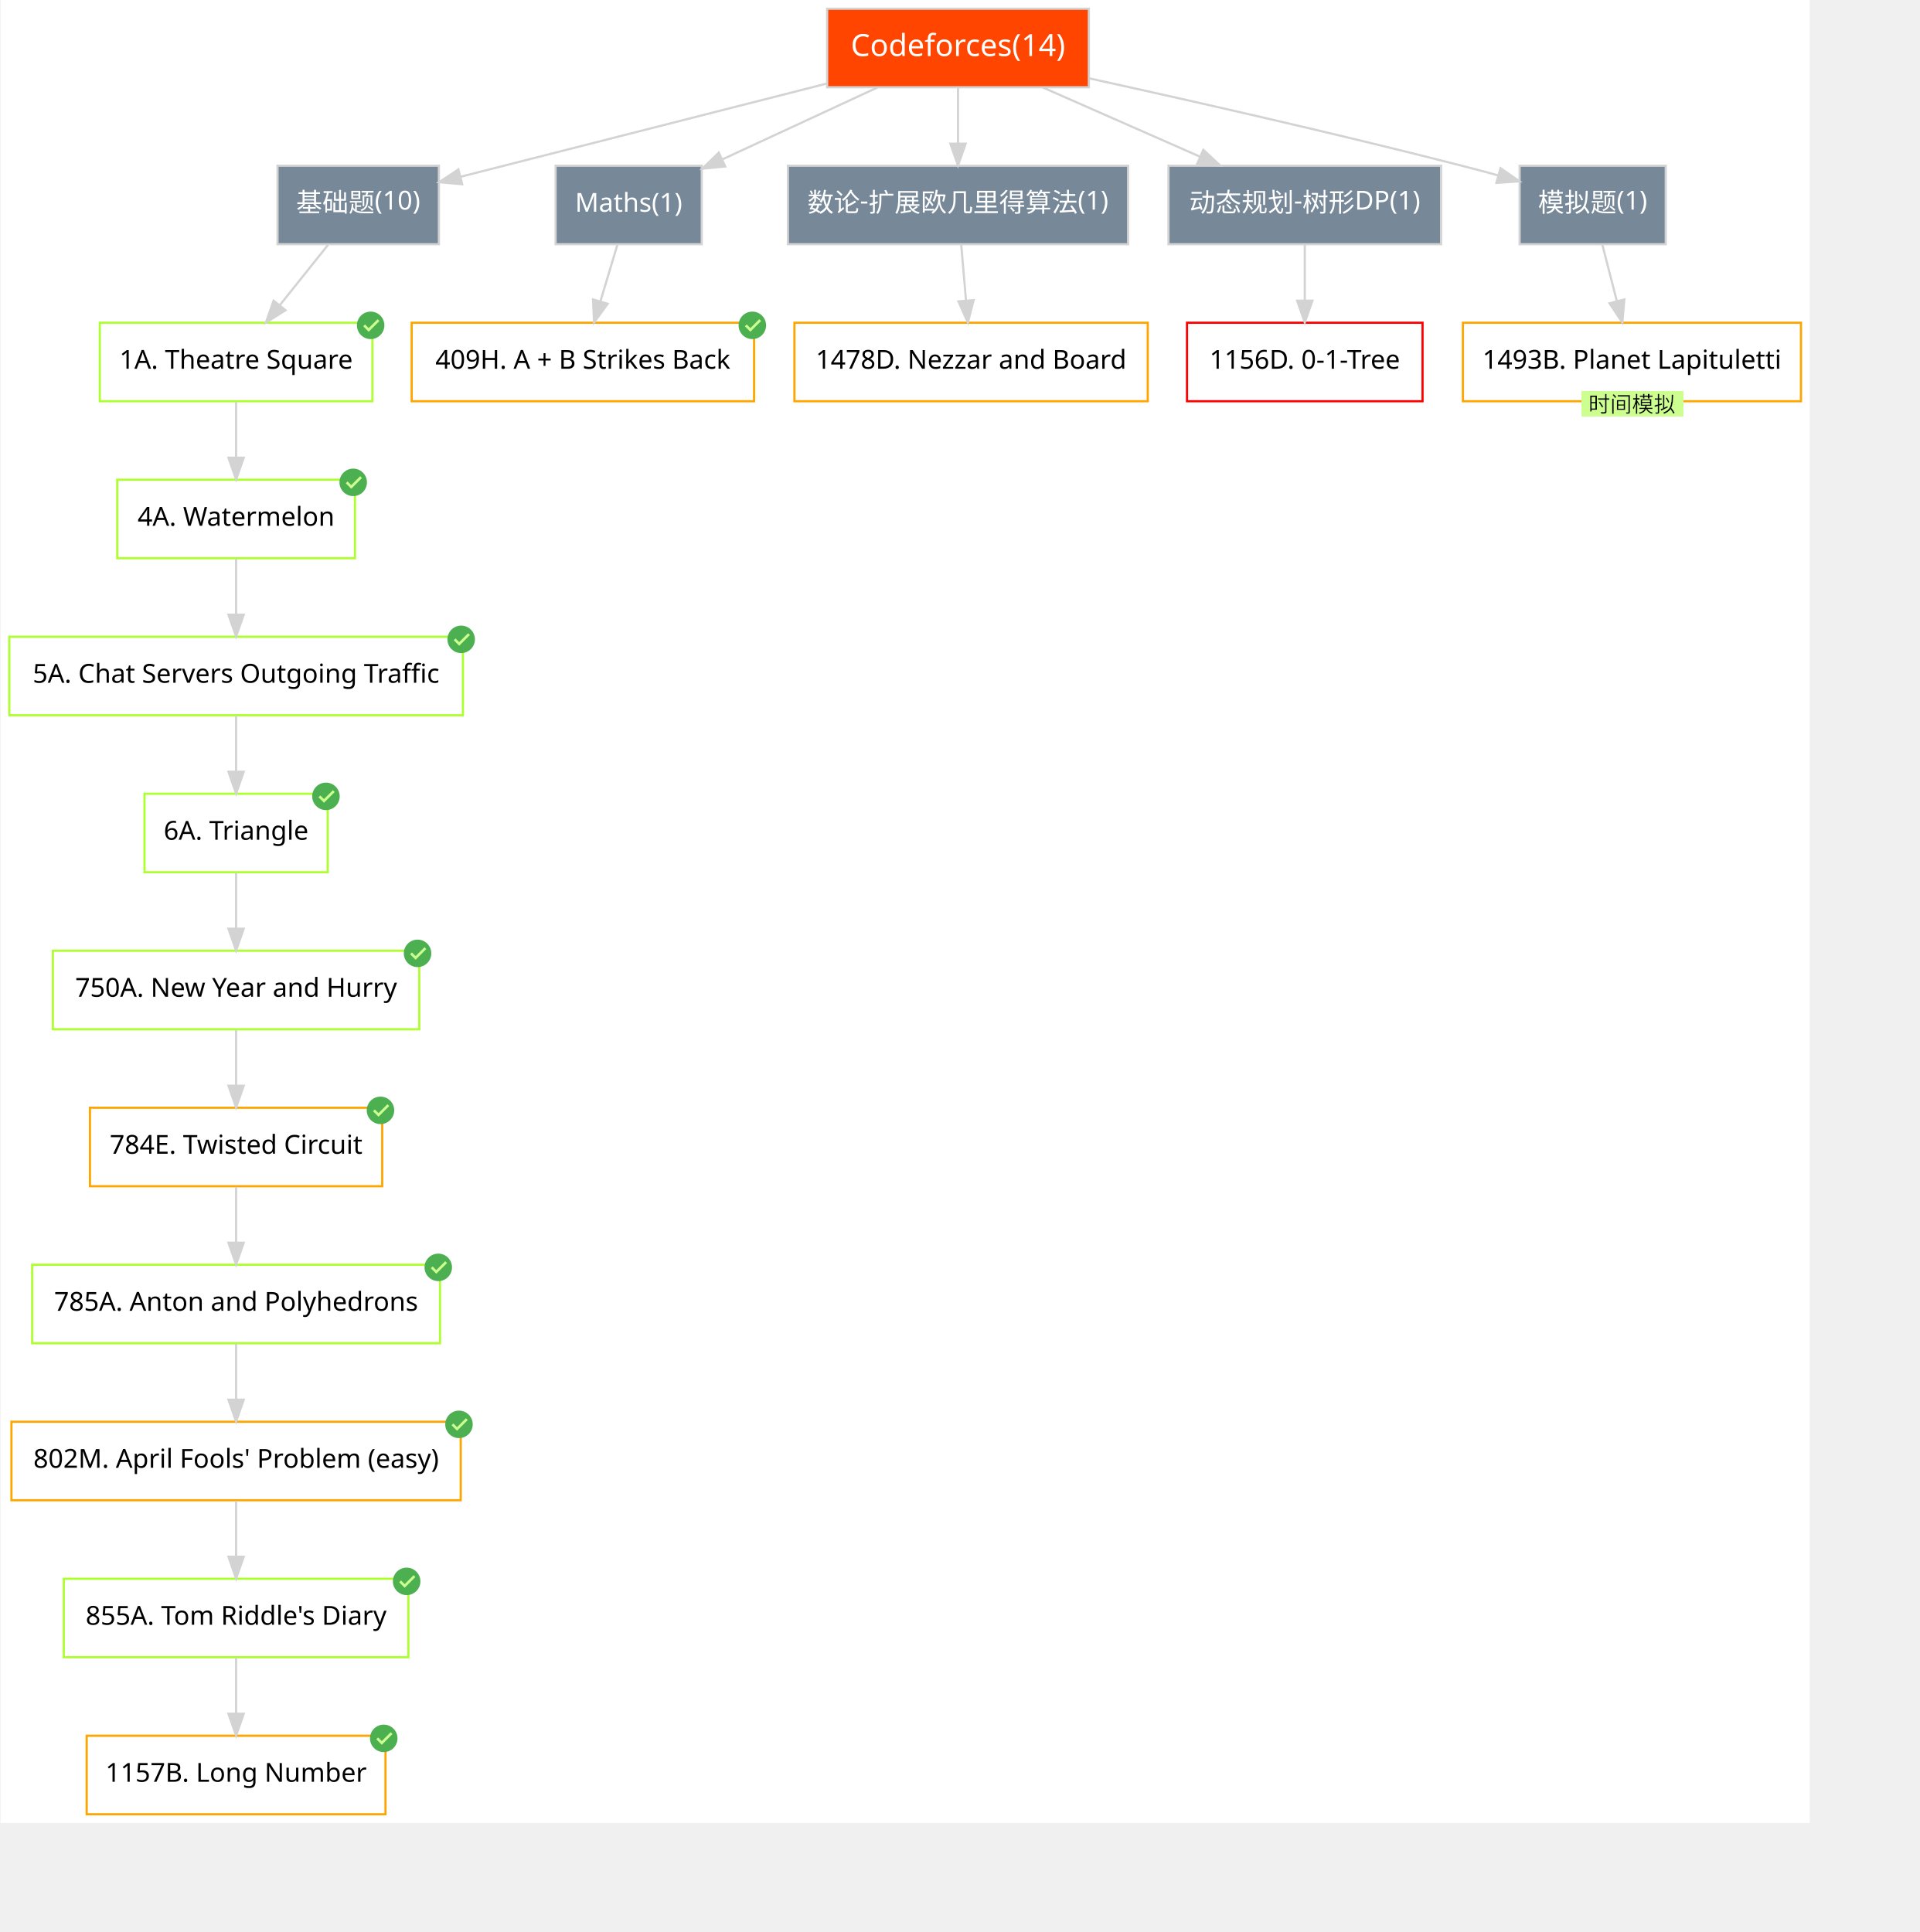
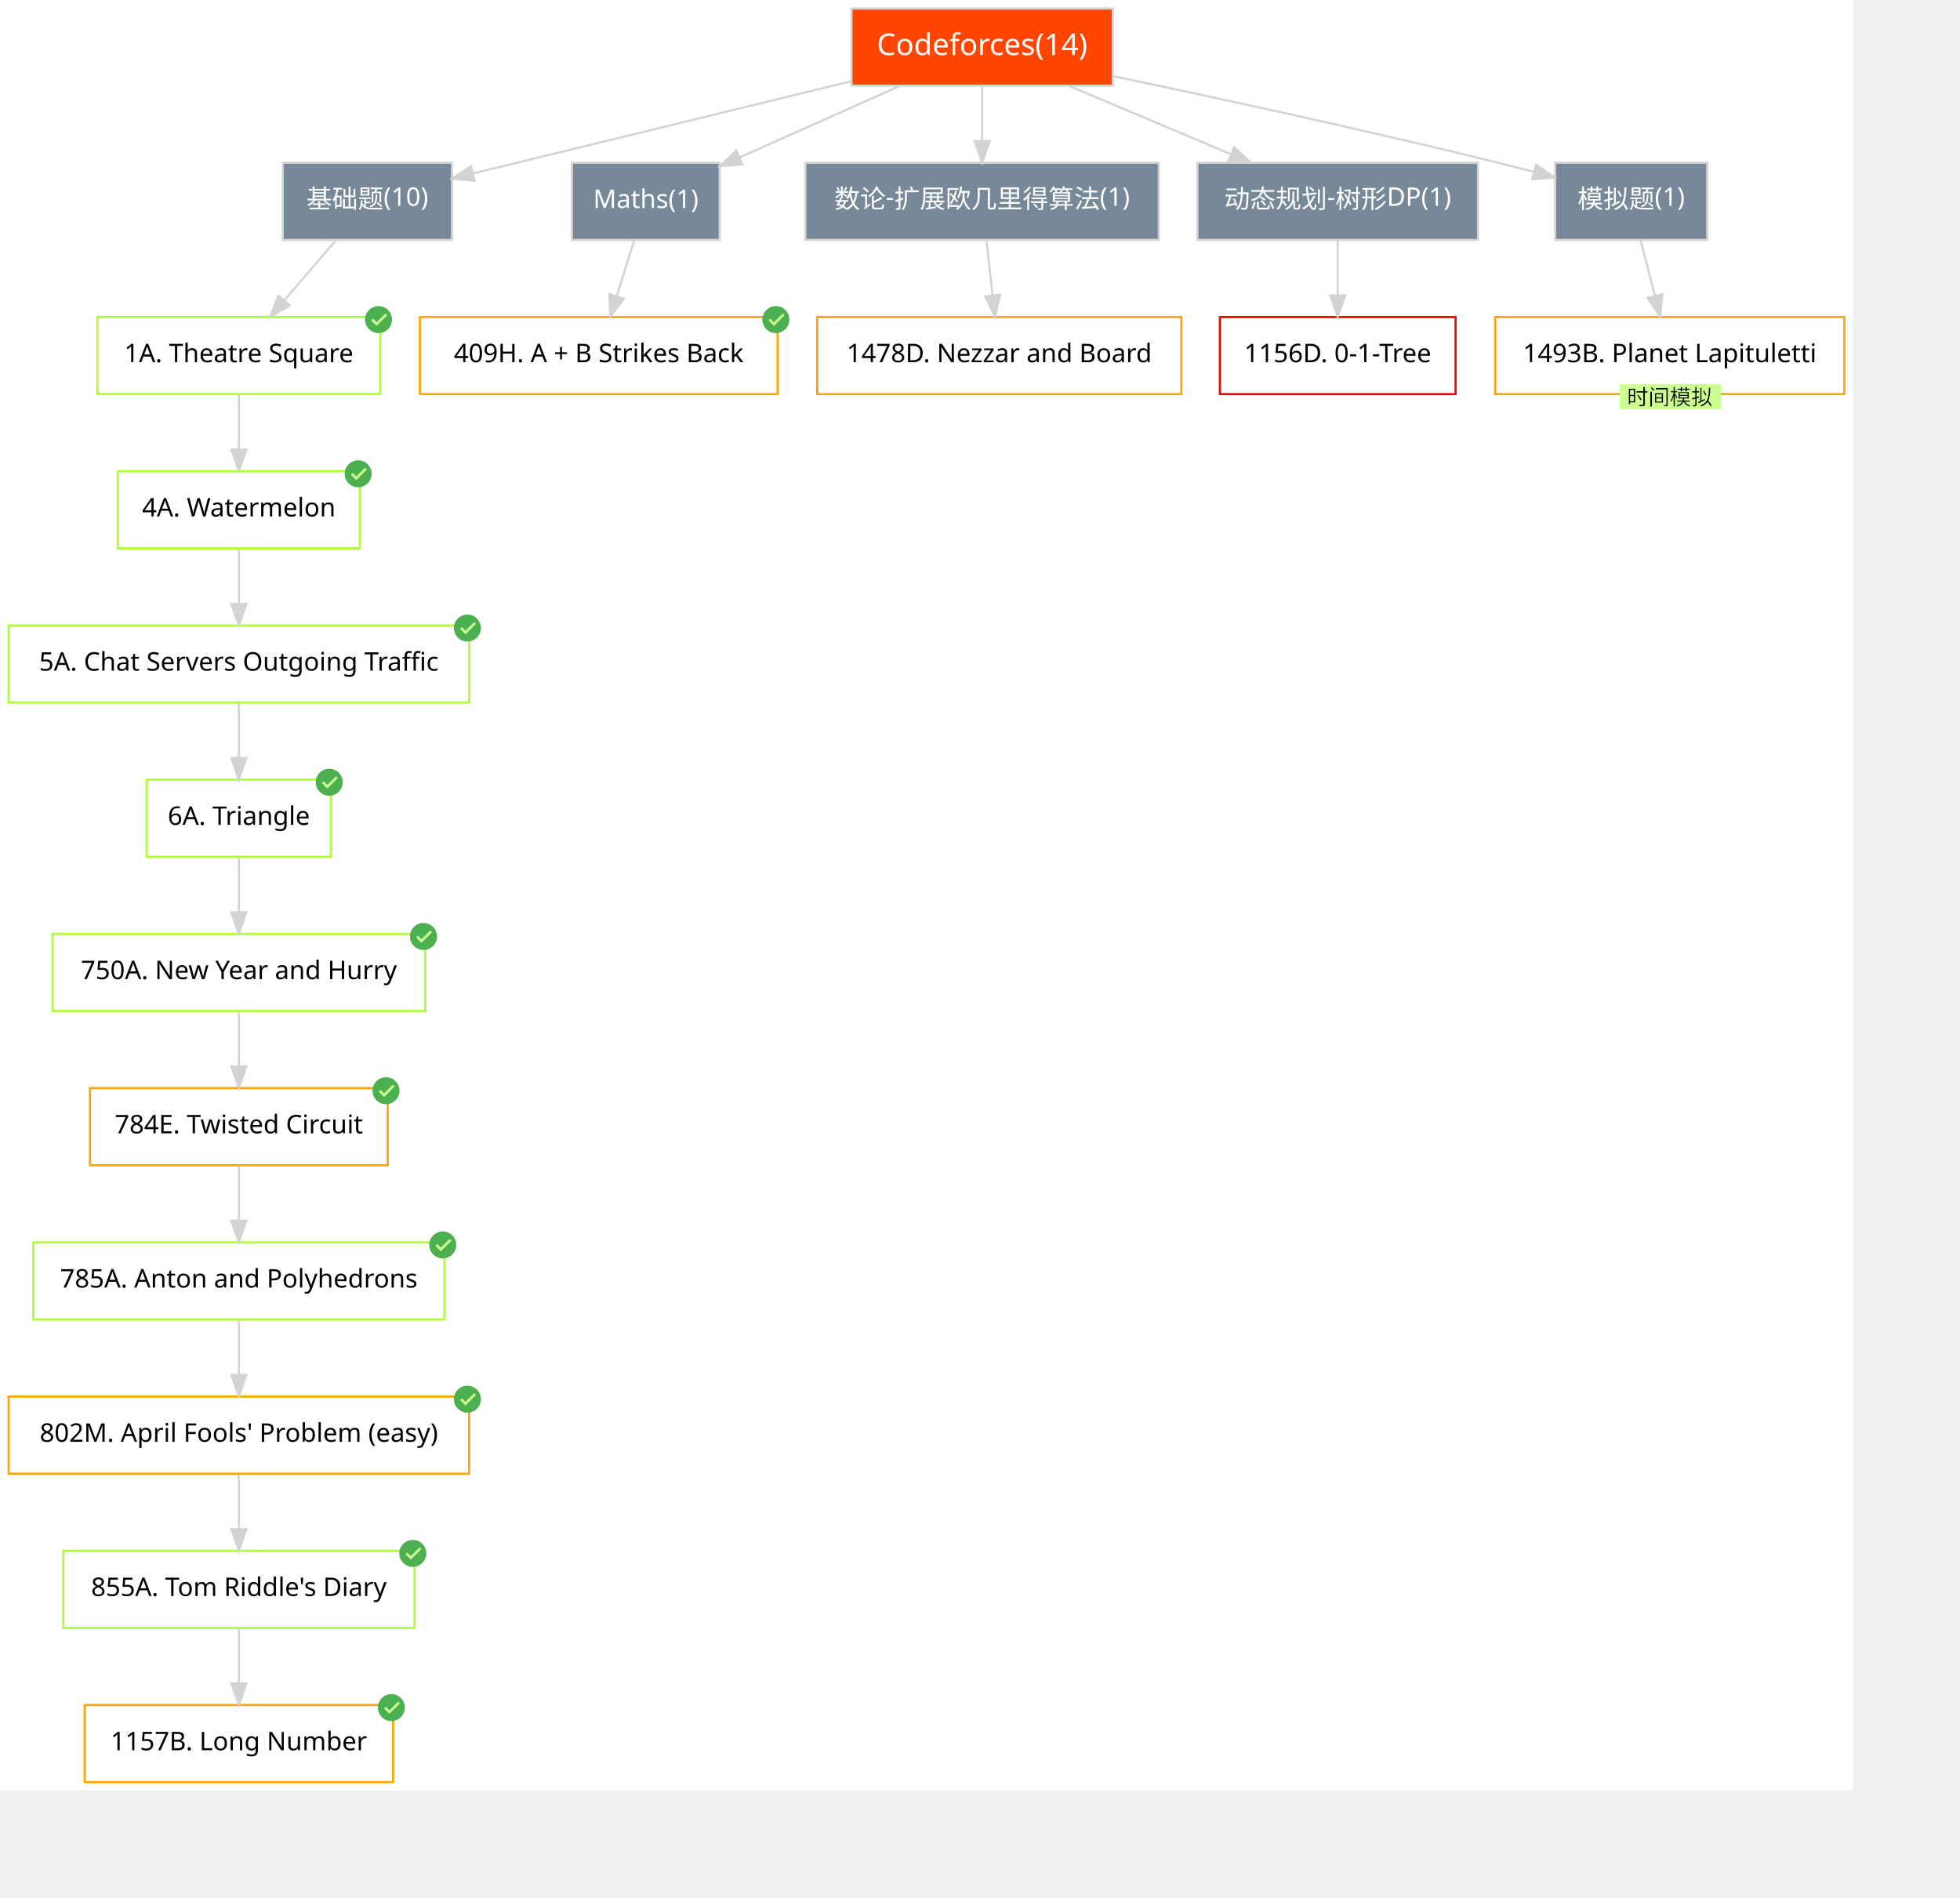
- <svg xmlns="http://www.w3.org/2000/svg" xmlns:xlink="http://www.w3.org/1999/xlink" height="886pt" viewBox="0.00 0.00 879.5 886.0" width="880pt">
+ <svg xmlns="http://www.w3.org/2000/svg" xmlns:xlink="http://www.w3.org/1999/xlink" height="886pt" viewBox="0.00 0.00 915.0 886.0" width="915pt">
  <g class="graph" id="graph0" transform="scale(1 1) rotate(0) translate(4 832)">
-     <polygon fill="white" points="-4,4 -4,-832 825.5,-832 825.5,4 -4,4" stroke="transparent" />
+     <polygon fill="white" points="-4,4 -4,-832 861,-832 861,4 -4,4" stroke="transparent" />
    <g class="node" id="node1">
      <g id="a_node1">
        <a target="_parent" xlink:href="https://codeforces.com/problemset" xlink:title="Codeforces(14)">
-           <polygon fill="orangered" points="495,-828 375,-828 375,-792 495,-792 495,-828" stroke="lightgrey" />
-           <text fill="white" font-family="Microsoft YaHei" font-size="14.00" text-anchor="middle" x="435" y="-806.3">
+           <polygon fill="orangered" points="515.5,-828 393.5,-828 393.5,-792 515.5,-792 515.5,-828" stroke="lightgrey" />
+           <text fill="white" font-family="Microsoft YaHei" font-size="14.00" text-anchor="middle" x="454.5" y="-806.3">
      Codeforces(14)
     </text>
        </a>
      </g>
    </g>
    <g class="node" id="node2">
-       <polygon fill="lightslategray" points="197,-756 123,-756 123,-720 197,-720 197,-756" stroke="lightgrey" />
-       <text fill="white" font-family="Microsoft YaHei" font-size="12.00" text-anchor="middle" x="160" y="-734.9">
+       <polygon fill="lightslategray" points="207,-756 128,-756 128,-720 207,-720 207,-756" stroke="lightgrey" />
+       <text fill="white" font-family="Microsoft YaHei" font-size="12.00" text-anchor="middle" x="167.5" y="-734.9">
    基础题(10)
   </text>
    </g>
    <g class="edge" id="edge1">
-       <path d="M374.99,-793.72C324.49,-780.87 253.28,-762.74 206.88,-750.93" fill="none" stroke="lightgrey" />
-       <polygon fill="lightgrey" points="207.64,-747.52 197.09,-748.44 205.92,-754.3 207.64,-747.52" stroke="lightgrey" />
+       <path d="M393.28,-794.07C340.72,-781.25 265.91,-763 217.04,-751.08" fill="none" stroke="lightgrey" />
+       <polygon fill="lightgrey" points="217.57,-747.61 207.02,-748.64 215.91,-754.41 217.57,-747.61" stroke="lightgrey" />
    </g>
    <g class="node" id="node13">
-       <polygon fill="lightslategray" points="317.5,-756 250.5,-756 250.5,-720 317.5,-720 317.5,-756" stroke="lightgrey" />
-       <text fill="white" font-family="Microsoft YaHei" font-size="12.00" text-anchor="middle" x="284" y="-734.9">
+       <polygon fill="lightslategray" points="332,-756 263,-756 263,-720 332,-720 332,-756" stroke="lightgrey" />
+       <text fill="white" font-family="Microsoft YaHei" font-size="12.00" text-anchor="middle" x="297.5" y="-734.9">
    Maths(1)
   </text>
    </g>
    <g class="edge" id="edge12">
-       <path d="M398.06,-791.88C376.59,-781.92 349.44,-769.34 327.01,-758.94" fill="none" stroke="lightgrey" />
-       <polygon fill="lightgrey" points="328.27,-755.66 317.72,-754.63 325.32,-762.01 328.27,-755.66" stroke="lightgrey" />
+       <path d="M416.09,-791.88C393.51,-781.81 364.88,-769.04 341.41,-758.58" fill="none" stroke="lightgrey" />
+       <polygon fill="lightgrey" points="342.59,-755.27 332.03,-754.4 339.74,-761.67 342.59,-755.27" stroke="lightgrey" />
    </g>
    <g class="node" id="node15">
-       <polygon fill="lightslategray" points="513,-756 357,-756 357,-720 513,-720 513,-756" stroke="lightgrey" />
-       <text fill="white" font-family="Microsoft YaHei" font-size="12.00" text-anchor="middle" x="435" y="-734.9">
+       <polygon fill="lightslategray" points="537,-756 372,-756 372,-720 537,-720 537,-756" stroke="lightgrey" />
+       <text fill="white" font-family="Microsoft YaHei" font-size="12.00" text-anchor="middle" x="454.5" y="-734.9">
    数论-扩展欧几里得算法(1)
   </text>
    </g>
    <g class="edge" id="edge14">
-       <path d="M435,-791.7C435,-783.98 435,-774.71 435,-766.11" fill="none" stroke="lightgrey" />
-       <polygon fill="lightgrey" points="438.5,-766.1 435,-756.1 431.5,-766.1 438.5,-766.1" stroke="lightgrey" />
+       <path d="M454.5,-791.7C454.5,-783.98 454.5,-774.71 454.5,-766.11" fill="none" stroke="lightgrey" />
+       <polygon fill="lightgrey" points="458,-766.1 454.5,-756.1 451,-766.1 458,-766.1" stroke="lightgrey" />
    </g>
    <g class="node" id="node17">
-       <polygon fill="lightslategray" points="656.5,-756 531.5,-756 531.5,-720 656.5,-720 656.5,-756" stroke="lightgrey" />
-       <text fill="white" font-family="Microsoft YaHei" font-size="12.00" text-anchor="middle" x="594" y="-734.9">
+       <polygon fill="lightslategray" points="686,-756 555,-756 555,-720 686,-720 686,-756" stroke="lightgrey" />
+       <text fill="white" font-family="Microsoft YaHei" font-size="12.00" text-anchor="middle" x="620.5" y="-734.9">
    动态规划-树形DP(1)
   </text>
    </g>
    <g class="edge" id="edge16">
-       <path d="M473.9,-791.88C495.63,-782.31 522.9,-770.3 545.96,-760.15" fill="none" stroke="lightgrey" />
-       <polygon fill="lightgrey" points="547.49,-763.3 555.23,-756.07 544.67,-756.89 547.49,-763.3" stroke="lightgrey" />
+       <path d="M495.11,-791.88C517.9,-782.26 546.53,-770.19 570.67,-760.01" fill="none" stroke="lightgrey" />
+       <polygon fill="lightgrey" points="572.17,-763.18 580.02,-756.07 569.45,-756.73 572.17,-763.18" stroke="lightgrey" />
    </g>
    <g class="node" id="node19">
-       <polygon fill="lightslategray" points="759.5,-756 692.5,-756 692.5,-720 759.5,-720 759.5,-756" stroke="lightgrey" />
-       <text fill="white" font-family="Microsoft YaHei" font-size="12.00" text-anchor="middle" x="726" y="-734.9">
+       <polygon fill="lightslategray" points="793,-756 722,-756 722,-720 793,-720 793,-756" stroke="lightgrey" />
+       <text fill="white" font-family="Microsoft YaHei" font-size="12.00" text-anchor="middle" x="757.5" y="-734.9">
    模拟题(1)
   </text>
    </g>
    <g class="edge" id="edge18">
-       <path d="M495.03,-796.1C541.77,-785.84 608.2,-770.81 666,-756 671.38,-754.62 677,-753.12 682.57,-751.59" fill="none" stroke="lightgrey" />
-       <polygon fill="lightgrey" points="683.75,-754.89 692.44,-748.83 681.87,-748.15 683.75,-754.89" stroke="lightgrey" />
+       <path d="M515.61,-796.46C564.45,-786.23 634.57,-771.04 695.5,-756 700.85,-754.68 706.44,-753.24 711.99,-751.77" fill="none" stroke="lightgrey" />
+       <polygon fill="lightgrey" points="713.1,-755.09 721.85,-749.11 711.28,-748.33 713.1,-755.09" stroke="lightgrey" />
    </g>
    <g class="node" id="node3">
      <g id="a_node3">
        <a target="_parent" xlink:href="https://codeforces.com/problemset/problem/1/A" xlink:title="1A. Theatre Square">
-           <polygon fill="none" points="166.5,-684 41.5,-684 41.5,-648 166.5,-648 166.5,-684" stroke="greenyellow" />
-           <text font-family="Microsoft YaHei" font-size="12.00" text-anchor="middle" x="104" y="-662.9">
+           <polygon fill="none" points="173.5,-684 41.5,-684 41.5,-648 173.5,-648 173.5,-684" stroke="greenyellow" />
+           <text font-family="Microsoft YaHei" font-size="12.00" text-anchor="middle" x="107.5" y="-662.9">
      1A. Theatre Square
     </text>
        </a>
      </g>
-       <g transform="translate(158.5, -690.0) scale(0.3)">
+       <g transform="translate(165.5, -690.0) scale(0.3)">
        <circle cx="24" cy="24" fill="#4caf50" r="21" />
        <polygon fill="#ccff90" points="34.6,14.6 21,28.2 15.4,22.6 12.6,25.4 21,33.8 37.4,17.4" />
      </g>
    </g>
    <g class="edge" id="edge2">
-       <path d="M146.16,-719.7C139.51,-711.39 131.42,-701.28 124.11,-692.14" fill="none" stroke="lightgrey" />
-       <polygon fill="lightgrey" points="126.66,-689.73 117.68,-684.1 121.2,-694.1 126.66,-689.73" stroke="lightgrey" />
+       <path d="M152.67,-719.7C145.48,-711.3 136.7,-701.07 128.81,-691.86" fill="none" stroke="lightgrey" />
+       <polygon fill="lightgrey" points="131.33,-689.42 122.16,-684.1 126.01,-693.97 131.33,-689.42" stroke="lightgrey" />
    </g>
    <g class="node" id="node4">
      <g id="a_node4">
        <a target="_parent" xlink:href="https://codeforces.com/problemset/problem/4/A" xlink:title="4A. Watermelon">
-           <polygon fill="none" points="158.5,-612 49.5,-612 49.5,-576 158.5,-576 158.5,-612" stroke="greenyellow" />
-           <text font-family="Microsoft YaHei" font-size="12.00" text-anchor="middle" x="104" y="-590.9">
+           <polygon fill="none" points="164,-612 51,-612 51,-576 164,-576 164,-612" stroke="greenyellow" />
+           <text font-family="Microsoft YaHei" font-size="12.00" text-anchor="middle" x="107.5" y="-590.9">
      4A. Watermelon
     </text>
        </a>
      </g>
-       <g transform="translate(150.5, -618.0) scale(0.3)">
+       <g transform="translate(156.0, -618.0) scale(0.3)">
        <circle cx="24" cy="24" fill="#4caf50" r="21" />
        <polygon fill="#ccff90" points="34.6,14.6 21,28.2 15.4,22.6 12.6,25.4 21,33.8 37.4,17.4" />
      </g>
    </g>
    <g class="edge" id="edge3">
-       <path d="M104,-647.7C104,-639.98 104,-630.71 104,-622.11" fill="none" stroke="lightgrey" />
-       <polygon fill="lightgrey" points="107.5,-622.1 104,-612.1 100.5,-622.1 107.5,-622.1" stroke="lightgrey" />
+       <path d="M107.5,-647.7C107.5,-639.98 107.5,-630.71 107.5,-622.11" fill="none" stroke="lightgrey" />
+       <polygon fill="lightgrey" points="111,-622.1 107.5,-612.1 104,-622.1 111,-622.1" stroke="lightgrey" />
    </g>
    <g class="node" id="node5">
      <g id="a_node5">
        <a target="_parent" xlink:href="https://codeforces.com/problemset/problem/5/A" xlink:title="5A. Chat Servers Outgoing Traffic">
-           <polygon fill="none" points="208,-540 0,-540 0,-504 208,-504 208,-540" stroke="greenyellow" />
-           <text font-family="Microsoft YaHei" font-size="12.00" text-anchor="middle" x="104" y="-518.9">
+           <polygon fill="none" points="215,-540 0,-540 0,-504 215,-504 215,-540" stroke="greenyellow" />
+           <text font-family="Microsoft YaHei" font-size="12.00" text-anchor="middle" x="107.5" y="-518.9">
      5A. Chat Servers Outgoing Traffic
     </text>
        </a>
      </g>
-       <g transform="translate(200.0, -546.0) scale(0.3)">
+       <g transform="translate(207.0, -546.0) scale(0.3)">
        <circle cx="24" cy="24" fill="#4caf50" r="21" />
        <polygon fill="#ccff90" points="34.6,14.6 21,28.2 15.4,22.6 12.6,25.4 21,33.8 37.4,17.4" />
      </g>
    </g>
    <g class="edge" id="edge4">
-       <path d="M104,-575.7C104,-567.98 104,-558.71 104,-550.11" fill="none" stroke="lightgrey" />
-       <polygon fill="lightgrey" points="107.5,-550.1 104,-540.1 100.5,-550.1 107.5,-550.1" stroke="lightgrey" />
+       <path d="M107.5,-575.7C107.5,-567.98 107.5,-558.71 107.5,-550.11" fill="none" stroke="lightgrey" />
+       <polygon fill="lightgrey" points="111,-550.1 107.5,-540.1 104,-550.1 111,-550.1" stroke="lightgrey" />
    </g>
    <g class="node" id="node6">
      <g id="a_node6">
        <a target="_parent" xlink:href="https://codeforces.com/problemset/problem/6/A" xlink:title="6A. Triangle">
-           <polygon fill="none" points="146,-468 62,-468 62,-432 146,-432 146,-468" stroke="greenyellow" />
-           <text font-family="Microsoft YaHei" font-size="12.00" text-anchor="middle" x="104" y="-446.9">
+           <polygon fill="none" points="150.5,-468 64.5,-468 64.5,-432 150.5,-432 150.5,-468" stroke="greenyellow" />
+           <text font-family="Microsoft YaHei" font-size="12.00" text-anchor="middle" x="107.5" y="-446.9">
      6A. Triangle
     </text>
        </a>
      </g>
-       <g transform="translate(138.0, -474.0) scale(0.3)">
+       <g transform="translate(142.5, -474.0) scale(0.3)">
        <circle cx="24" cy="24" fill="#4caf50" r="21" />
        <polygon fill="#ccff90" points="34.6,14.6 21,28.2 15.4,22.6 12.6,25.4 21,33.8 37.4,17.4" />
      </g>
    </g>
    <g class="edge" id="edge5">
-       <path d="M104,-503.7C104,-495.98 104,-486.71 104,-478.11" fill="none" stroke="lightgrey" />
-       <polygon fill="lightgrey" points="107.5,-478.1 104,-468.1 100.5,-478.1 107.5,-478.1" stroke="lightgrey" />
+       <path d="M107.5,-503.7C107.5,-495.98 107.5,-486.71 107.5,-478.11" fill="none" stroke="lightgrey" />
+       <polygon fill="lightgrey" points="111,-478.1 107.5,-468.1 104,-478.1 111,-478.1" stroke="lightgrey" />
    </g>
    <g class="node" id="node7">
      <g id="a_node7">
        <a target="_parent" xlink:href="https://codeforces.com/problemset/problem/750/A" xlink:title="750A. New Year and Hurry">
-           <polygon fill="none" points="188,-396 20,-396 20,-360 188,-360 188,-396" stroke="greenyellow" />
-           <text font-family="Microsoft YaHei" font-size="12.00" text-anchor="middle" x="104" y="-374.9">
+           <polygon fill="none" points="194.5,-396 20.5,-396 20.5,-360 194.5,-360 194.5,-396" stroke="greenyellow" />
+           <text font-family="Microsoft YaHei" font-size="12.00" text-anchor="middle" x="107.5" y="-374.9">
      750A. New Year and Hurry
     </text>
        </a>
      </g>
-       <g transform="translate(180.0, -402.0) scale(0.3)">
+       <g transform="translate(186.5, -402.0) scale(0.3)">
        <circle cx="24" cy="24" fill="#4caf50" r="21" />
        <polygon fill="#ccff90" points="34.6,14.6 21,28.2 15.4,22.6 12.6,25.4 21,33.8 37.4,17.4" />
      </g>
    </g>
    <g class="edge" id="edge6">
-       <path d="M104,-431.7C104,-423.98 104,-414.71 104,-406.11" fill="none" stroke="lightgrey" />
-       <polygon fill="lightgrey" points="107.5,-406.1 104,-396.1 100.5,-406.1 107.5,-406.1" stroke="lightgrey" />
+       <path d="M107.5,-431.7C107.5,-423.98 107.5,-414.71 107.5,-406.11" fill="none" stroke="lightgrey" />
+       <polygon fill="lightgrey" points="111,-406.1 107.5,-396.1 104,-406.1 111,-406.1" stroke="lightgrey" />
    </g>
    <g class="node" id="node8">
      <g id="a_node8">
        <a target="_parent" xlink:href="https://codeforces.com/problemset/problem/784/E" xlink:title="784E. Twisted Circuit">
-           <polygon fill="none" points="171,-324 37,-324 37,-288 171,-288 171,-324" stroke="orange" />
-           <text font-family="Microsoft YaHei" font-size="12.00" text-anchor="middle" x="104" y="-302.9">
+           <polygon fill="none" points="177,-324 38,-324 38,-288 177,-288 177,-324" stroke="orange" />
+           <text font-family="Microsoft YaHei" font-size="12.00" text-anchor="middle" x="107.5" y="-302.9">
      784E. Twisted Circuit
     </text>
        </a>
      </g>
-       <g transform="translate(163.0, -330.0) scale(0.3)">
+       <g transform="translate(169.0, -330.0) scale(0.3)">
        <circle cx="24" cy="24" fill="#4caf50" r="21" />
        <polygon fill="#ccff90" points="34.6,14.6 21,28.2 15.4,22.6 12.6,25.4 21,33.8 37.4,17.4" />
      </g>
    </g>
    <g class="edge" id="edge7">
-       <path d="M104,-359.7C104,-351.98 104,-342.71 104,-334.11" fill="none" stroke="lightgrey" />
-       <polygon fill="lightgrey" points="107.5,-334.1 104,-324.1 100.5,-334.1 107.5,-334.1" stroke="lightgrey" />
+       <path d="M107.5,-359.7C107.5,-351.98 107.5,-342.71 107.5,-334.11" fill="none" stroke="lightgrey" />
+       <polygon fill="lightgrey" points="111,-334.1 107.5,-324.1 104,-334.1 111,-334.1" stroke="lightgrey" />
    </g>
    <g class="node" id="node9">
      <g id="a_node9">
        <a target="_parent" xlink:href="https://codeforces.com/problemset/problem/785/A" xlink:title="785A. Anton and Polyhedrons">
-           <polygon fill="none" points="197.5,-252 10.5,-252 10.5,-216 197.5,-216 197.5,-252" stroke="greenyellow" />
-           <text font-family="Microsoft YaHei" font-size="12.00" text-anchor="middle" x="104" y="-230.9">
+           <polygon fill="none" points="203.5,-252 11.5,-252 11.5,-216 203.5,-216 203.5,-252" stroke="greenyellow" />
+           <text font-family="Microsoft YaHei" font-size="12.00" text-anchor="middle" x="107.5" y="-230.9">
      785A. Anton and Polyhedrons
     </text>
        </a>
      </g>
-       <g transform="translate(189.5, -258.0) scale(0.3)">
+       <g transform="translate(195.5, -258.0) scale(0.3)">
        <circle cx="24" cy="24" fill="#4caf50" r="21" />
        <polygon fill="#ccff90" points="34.6,14.6 21,28.2 15.4,22.6 12.6,25.4 21,33.8 37.4,17.4" />
      </g>
    </g>
    <g class="edge" id="edge8">
-       <path d="M104,-287.7C104,-279.98 104,-270.71 104,-262.11" fill="none" stroke="lightgrey" />
-       <polygon fill="lightgrey" points="107.5,-262.1 104,-252.1 100.5,-262.1 107.5,-262.1" stroke="lightgrey" />
+       <path d="M107.5,-287.7C107.5,-279.98 107.5,-270.71 107.5,-262.11" fill="none" stroke="lightgrey" />
+       <polygon fill="lightgrey" points="111,-262.1 107.5,-252.1 104,-262.1 111,-262.1" stroke="lightgrey" />
    </g>
    <g class="node" id="node10">
      <g id="a_node10">
        <a target="_parent" xlink:href="https://codeforces.com/problemset/problem/802/M" xlink:title="802M. April Fools' Problem (easy)">
-           <polygon fill="none" points="207,-180 1,-180 1,-144 207,-144 207,-180" stroke="orange" />
-           <text font-family="Microsoft YaHei" font-size="12.00" text-anchor="middle" x="104" y="-158.9">
+           <polygon fill="none" points="215,-180 0,-180 0,-144 215,-144 215,-180" stroke="orange" />
+           <text font-family="Microsoft YaHei" font-size="12.00" text-anchor="middle" x="107.5" y="-158.9">
      802M. April Fools' Problem (easy)
     </text>
        </a>
      </g>
-       <g transform="translate(199.0, -186.0) scale(0.3)">
+       <g transform="translate(207.0, -186.0) scale(0.3)">
        <circle cx="24" cy="24" fill="#4caf50" r="21" />
        <polygon fill="#ccff90" points="34.6,14.6 21,28.2 15.4,22.6 12.6,25.4 21,33.8 37.4,17.4" />
      </g>
    </g>
    <g class="edge" id="edge9">
-       <path d="M104,-215.7C104,-207.98 104,-198.71 104,-190.11" fill="none" stroke="lightgrey" />
-       <polygon fill="lightgrey" points="107.5,-190.1 104,-180.1 100.5,-190.1 107.5,-190.1" stroke="lightgrey" />
+       <path d="M107.5,-215.7C107.5,-207.98 107.5,-198.71 107.5,-190.11" fill="none" stroke="lightgrey" />
+       <polygon fill="lightgrey" points="111,-190.1 107.5,-180.1 104,-190.1 111,-190.1" stroke="lightgrey" />
    </g>
    <g class="node" id="node11">
      <g id="a_node11">
        <a target="_parent" xlink:href="https://codeforces.com/problemset/problem/855/A" xlink:title="855A. Tom Riddle's Diary">
-           <polygon fill="none" points="183,-108 25,-108 25,-72 183,-72 183,-108" stroke="greenyellow" />
-           <text font-family="Microsoft YaHei" font-size="12.00" text-anchor="middle" x="104" y="-86.9">
+           <polygon fill="none" points="189.5,-108 25.5,-108 25.5,-72 189.5,-72 189.5,-108" stroke="greenyellow" />
+           <text font-family="Microsoft YaHei" font-size="12.00" text-anchor="middle" x="107.5" y="-86.9">
      855A. Tom Riddle's Diary
     </text>
        </a>
      </g>
-       <g transform="translate(175.0, -114.0) scale(0.3)">
+       <g transform="translate(181.5, -114.0) scale(0.3)">
        <circle cx="24" cy="24" fill="#4caf50" r="21" />
        <polygon fill="#ccff90" points="34.6,14.6 21,28.2 15.4,22.6 12.6,25.4 21,33.8 37.4,17.4" />
      </g>
    </g>
    <g class="edge" id="edge10">
-       <path d="M104,-143.7C104,-135.98 104,-126.71 104,-118.11" fill="none" stroke="lightgrey" />
-       <polygon fill="lightgrey" points="107.5,-118.1 104,-108.1 100.5,-118.1 107.5,-118.1" stroke="lightgrey" />
+       <path d="M107.5,-143.7C107.5,-135.98 107.5,-126.71 107.5,-118.11" fill="none" stroke="lightgrey" />
+       <polygon fill="lightgrey" points="111,-118.1 107.5,-108.1 104,-118.1 111,-118.1" stroke="lightgrey" />
    </g>
    <g class="node" id="node12">
      <g id="a_node12">
        <a target="_parent" xlink:href="https://codeforces.com/problemset/problem/1157/B" xlink:title="1157B. Long Number">
-           <polygon fill="none" points="172.5,-36 35.5,-36 35.5,0 172.5,0 172.5,-36" stroke="orange" />
-           <text font-family="Microsoft YaHei" font-size="12.00" text-anchor="middle" x="104" y="-14.9">
+           <polygon fill="none" points="179.5,-36 35.5,-36 35.5,0 179.5,0 179.5,-36" stroke="orange" />
+           <text font-family="Microsoft YaHei" font-size="12.00" text-anchor="middle" x="107.5" y="-14.9">
      1157B. Long Number
     </text>
        </a>
      </g>
-       <g transform="translate(164.5, -42.0) scale(0.3)">
+       <g transform="translate(171.5, -42.0) scale(0.3)">
        <circle cx="24" cy="24" fill="#4caf50" r="21" />
        <polygon fill="#ccff90" points="34.6,14.6 21,28.2 15.4,22.6 12.6,25.4 21,33.8 37.4,17.4" />
      </g>
    </g>
    <g class="edge" id="edge11">
-       <path d="M104,-71.7C104,-63.98 104,-54.71 104,-46.11" fill="none" stroke="lightgrey" />
-       <polygon fill="lightgrey" points="107.5,-46.1 104,-36.1 100.5,-46.1 107.5,-46.1" stroke="lightgrey" />
+       <path d="M107.5,-71.7C107.5,-63.98 107.5,-54.71 107.5,-46.11" fill="none" stroke="lightgrey" />
+       <polygon fill="lightgrey" points="111,-46.1 107.5,-36.1 104,-46.1 111,-46.1" stroke="lightgrey" />
    </g>
    <g class="node" id="node14">
      <g id="a_node14">
        <a target="_parent" xlink:href="https://codeforces.com/problemset/problem/409/H" xlink:title="409H. A + B Strikes Back">
-           <polygon fill="none" points="341.5,-684 184.5,-684 184.5,-648 341.5,-648 341.5,-684" stroke="orange" />
-           <text font-family="Microsoft YaHei" font-size="12.00" text-anchor="middle" x="263" y="-662.9">
+           <polygon fill="none" points="359,-684 192,-684 192,-648 359,-648 359,-684" stroke="orange" />
+           <text font-family="Microsoft YaHei" font-size="12.00" text-anchor="middle" x="275.5" y="-662.9">
      409H. A + B Strikes Back
     </text>
        </a>
      </g>
-       <g transform="translate(333.5, -690.0) scale(0.3)">
+       <g transform="translate(351.0, -690.0) scale(0.3)">
        <circle cx="24" cy="24" fill="#4caf50" r="21" />
        <polygon fill="#ccff90" points="34.6,14.6 21,28.2 15.4,22.6 12.6,25.4 21,33.8 37.4,17.4" />
      </g>
    </g>
    <g class="edge" id="edge13">
-       <path d="M278.81,-719.7C276.47,-711.9 273.65,-702.51 271.05,-693.83" fill="none" stroke="lightgrey" />
-       <polygon fill="lightgrey" points="274.36,-692.68 268.13,-684.1 267.65,-694.69 274.36,-692.68" stroke="lightgrey" />
+       <path d="M292.06,-719.7C289.61,-711.9 286.66,-702.51 283.93,-693.83" fill="none" stroke="lightgrey" />
+       <polygon fill="lightgrey" points="287.21,-692.59 280.88,-684.1 280.54,-694.69 287.21,-692.59" stroke="lightgrey" />
    </g>
    <g class="node" id="node16">
      <g id="a_node16">
        <a target="_parent" xlink:href="https://codeforces.com/problemset/problem/1477/A" xlink:title="1478D. Nezzar and Board">
-           <polygon fill="none" points="522,-684 360,-684 360,-648 522,-648 522,-684" stroke="orange" />
-           <text font-family="Microsoft YaHei" font-size="12.00" text-anchor="middle" x="441" y="-662.9">
+           <polygon fill="none" points="547.5,-684 377.5,-684 377.5,-648 547.5,-648 547.5,-684" stroke="orange" />
+           <text font-family="Microsoft YaHei" font-size="12.00" text-anchor="middle" x="462.5" y="-662.9">
      1478D. Nezzar and Board
     </text>
        </a>
      </g>
    </g>
    <g class="edge" id="edge15">
-       <path d="M436.48,-719.7C437.14,-711.98 437.94,-702.71 438.68,-694.11" fill="none" stroke="lightgrey" />
-       <polygon fill="lightgrey" points="442.17,-694.37 439.53,-684.1 435.19,-693.77 442.17,-694.37" stroke="lightgrey" />
+       <path d="M456.48,-719.7C457.36,-711.98 458.42,-702.71 459.4,-694.11" fill="none" stroke="lightgrey" />
+       <polygon fill="lightgrey" points="462.89,-694.44 460.55,-684.1 455.93,-693.64 462.89,-694.44" stroke="lightgrey" />
    </g>
    <g class="node" id="node18">
      <g id="a_node18">
        <a target="_parent" xlink:href="https://codeforces.com/problemset/problem/1156/D" xlink:title="1156D. 0-1-Tree">
-           <polygon fill="none" points="648,-684 540,-684 540,-648 648,-648 648,-684" stroke="red" />
-           <text font-family="Microsoft YaHei" font-size="12.00" text-anchor="middle" x="594" y="-662.9">
+           <polygon fill="none" points="675.5,-684 565.5,-684 565.5,-648 675.5,-648 675.5,-684" stroke="red" />
+           <text font-family="Microsoft YaHei" font-size="12.00" text-anchor="middle" x="620.5" y="-662.9">
      1156D. 0-1-Tree
     </text>
        </a>
      </g>
    </g>
    <g class="edge" id="edge17">
-       <path d="M594,-719.7C594,-711.98 594,-702.71 594,-694.11" fill="none" stroke="lightgrey" />
-       <polygon fill="lightgrey" points="597.5,-694.1 594,-684.1 590.5,-694.1 597.5,-694.1" stroke="lightgrey" />
+       <path d="M620.5,-719.7C620.5,-711.98 620.5,-702.71 620.5,-694.11" fill="none" stroke="lightgrey" />
+       <polygon fill="lightgrey" points="624,-694.1 620.5,-684.1 617,-694.1 624,-694.1" stroke="lightgrey" />
    </g>
    <g class="node" id="node20">
      <g id="a_node20">
        <a target="_parent" xlink:href="https://codeforces.com/problemset/problem/1493/B" xlink:title="1493B. Planet Lapituletti">
-           <polygon fill="none" points="821.5,-684 666.5,-684 666.5,-648 821.5,-648 821.5,-684" stroke="orange" />
-           <text font-family="Microsoft YaHei" font-size="12.00" text-anchor="middle" x="744" y="-662.9">
+           <polygon fill="none" points="857,-684 694,-684 694,-648 857,-648 857,-684" stroke="orange" />
+           <text font-family="Microsoft YaHei" font-size="12.00" text-anchor="middle" x="775.5" y="-662.9">
      1493B. Planet Lapituletti
     </text>
        </a>
      </g>
    </g>
    <g class="edge" id="edge19">
-       <path d="M730.45,-719.7C732.45,-711.9 734.87,-702.51 737.1,-693.83" fill="none" stroke="lightgrey" />
-       <polygon fill="lightgrey" points="740.5,-694.66 739.6,-684.1 733.72,-692.92 740.5,-694.66" stroke="lightgrey" />
+       <path d="M761.95,-719.7C763.95,-711.9 766.37,-702.51 768.6,-693.83" fill="none" stroke="lightgrey" />
+       <polygon fill="lightgrey" points="772,-694.66 771.1,-684.1 765.22,-692.92 772,-694.66" stroke="lightgrey" />
    </g>
    <g class="key">
      <defs>
        <filter height="1.2" id="solid" width="1.2" x="-0.1" y="-0.1">
          <feFlood flood-color="#ccff90" result="bg" />
          <feMerge>
            <feMergeNode in="bg" />
            <feMergeNode in="SourceGraphic" />
          </feMerge>
        </filter>
      </defs>
-       <text filter="url(#solid)" font-family="Microsoft YaHei" font-size="10.00" text-anchor="middle" x="744.0" y="-643.0">
+       <text filter="url(#solid)" font-family="Microsoft YaHei" font-size="10.00" text-anchor="middle" x="775.5" y="-643.0">
    时间模拟
   </text>
    </g>
  </g>
</svg>
